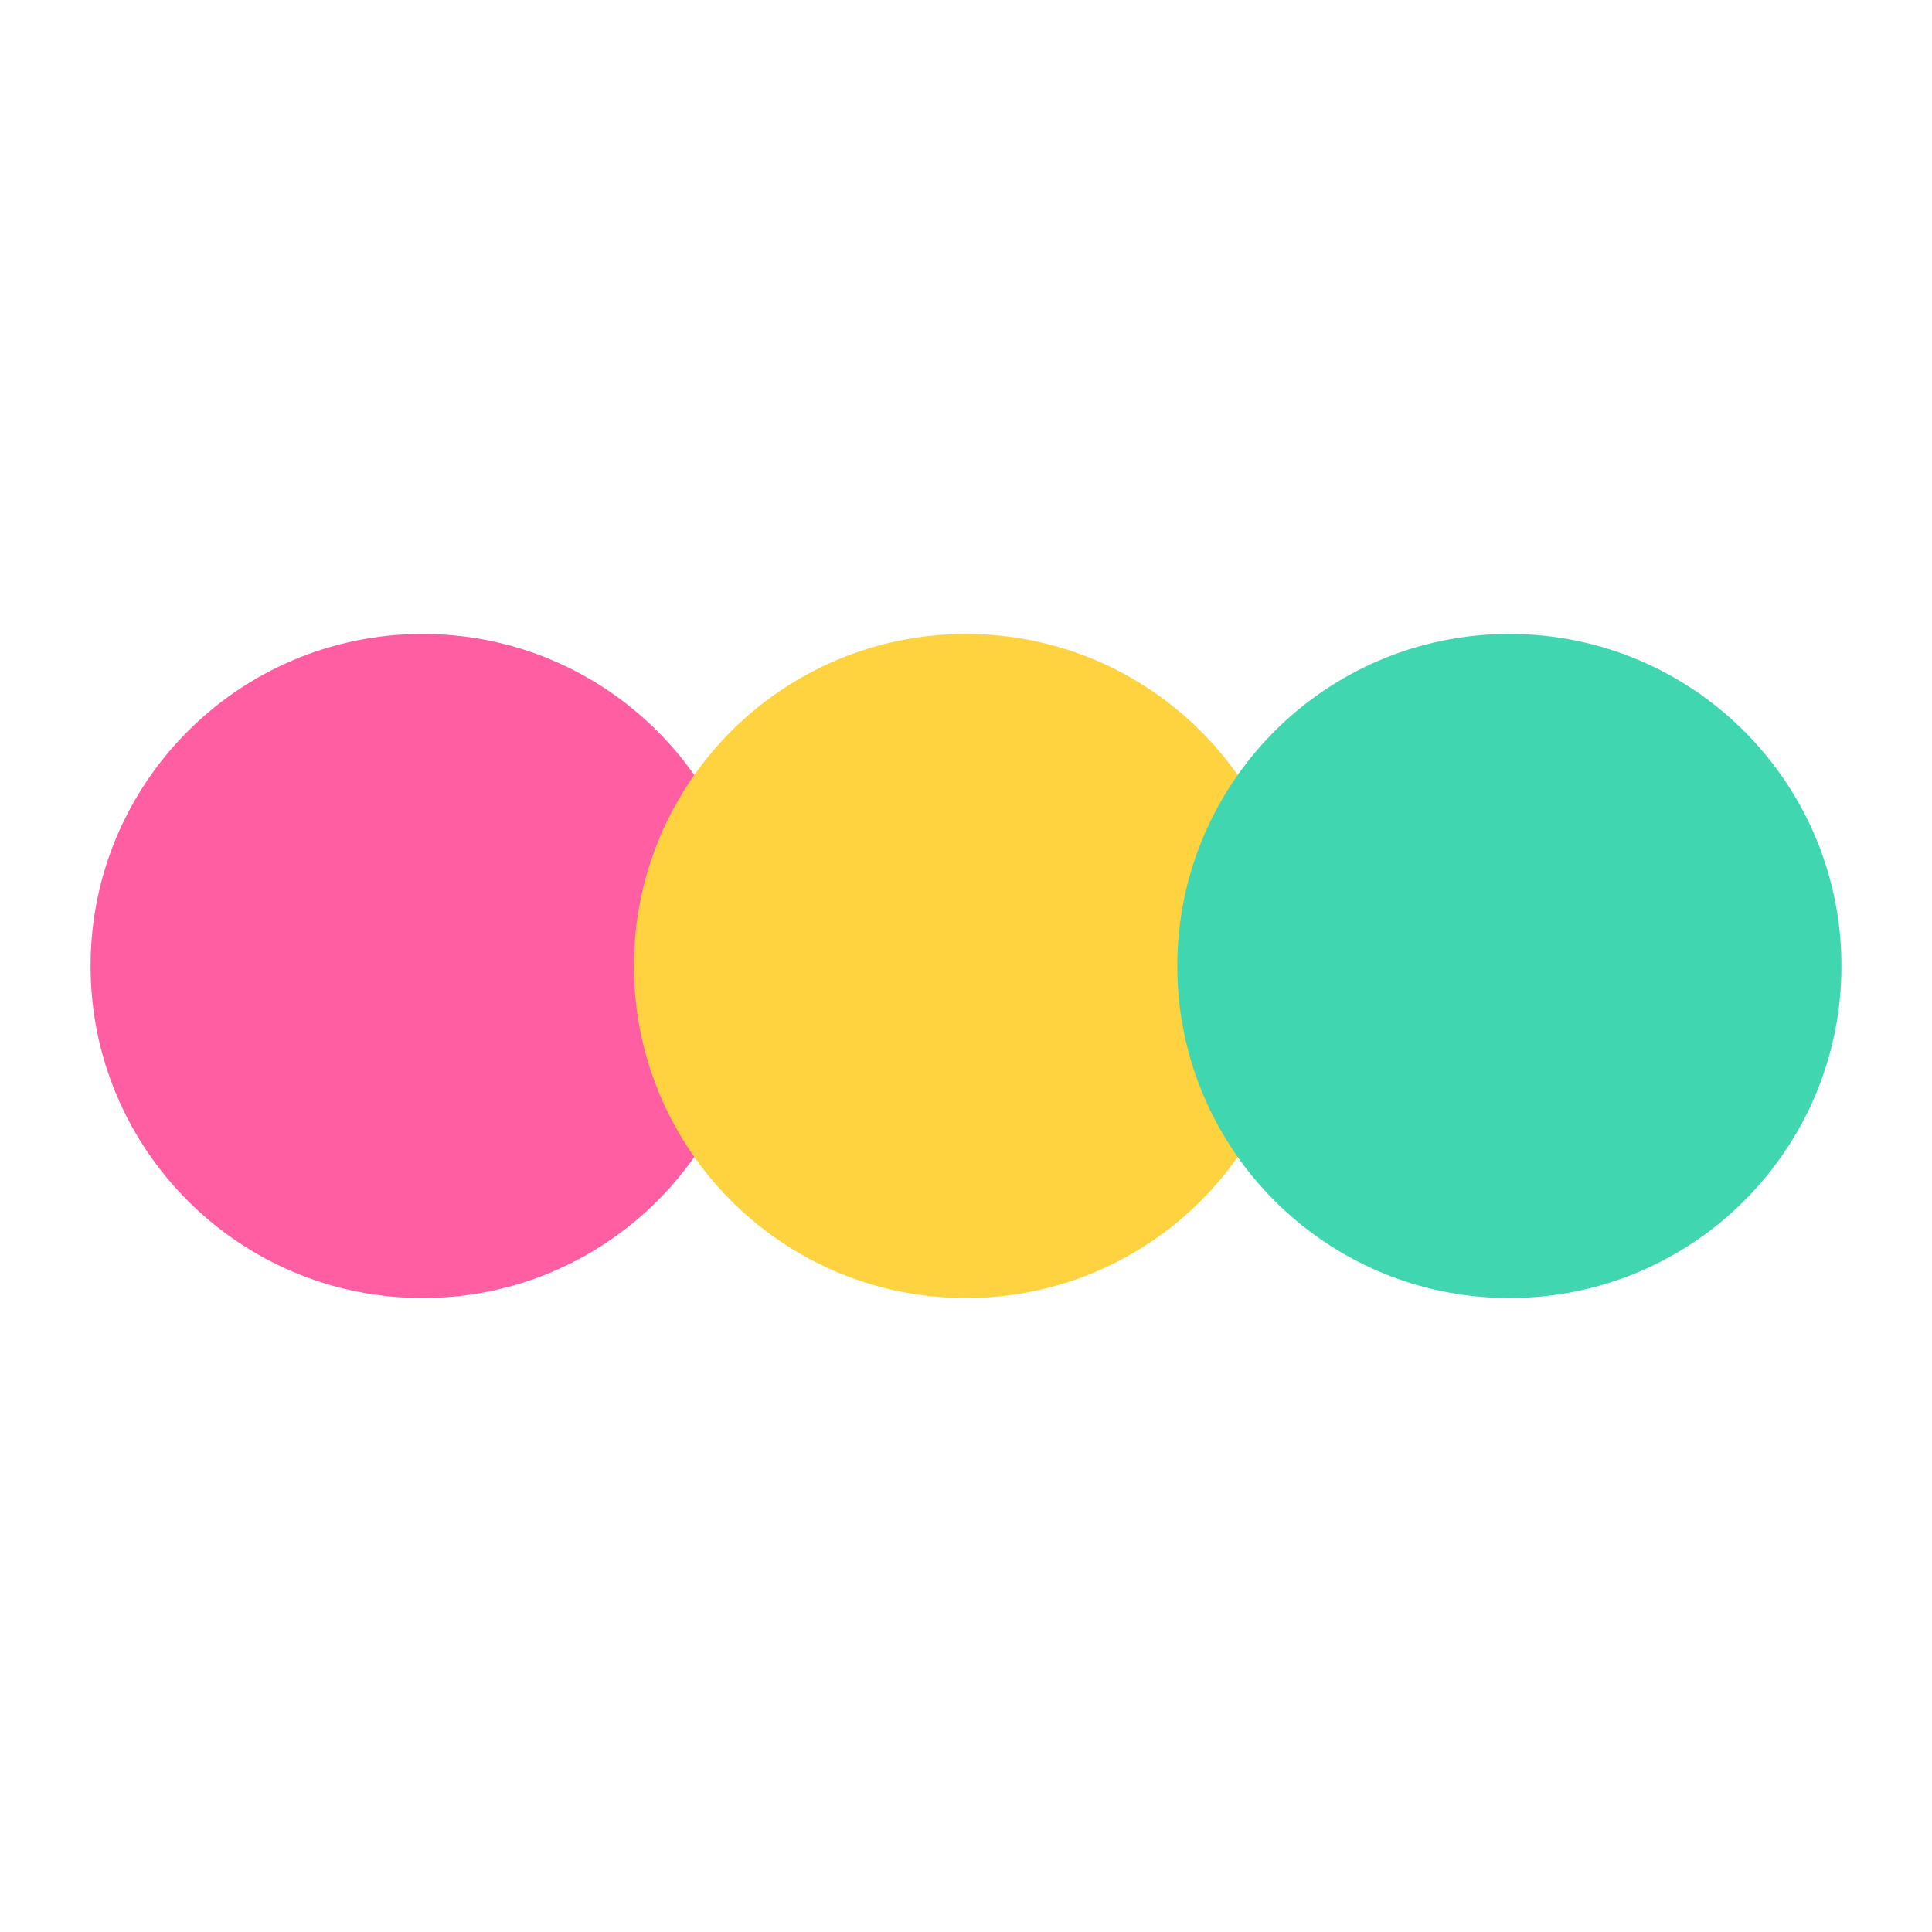
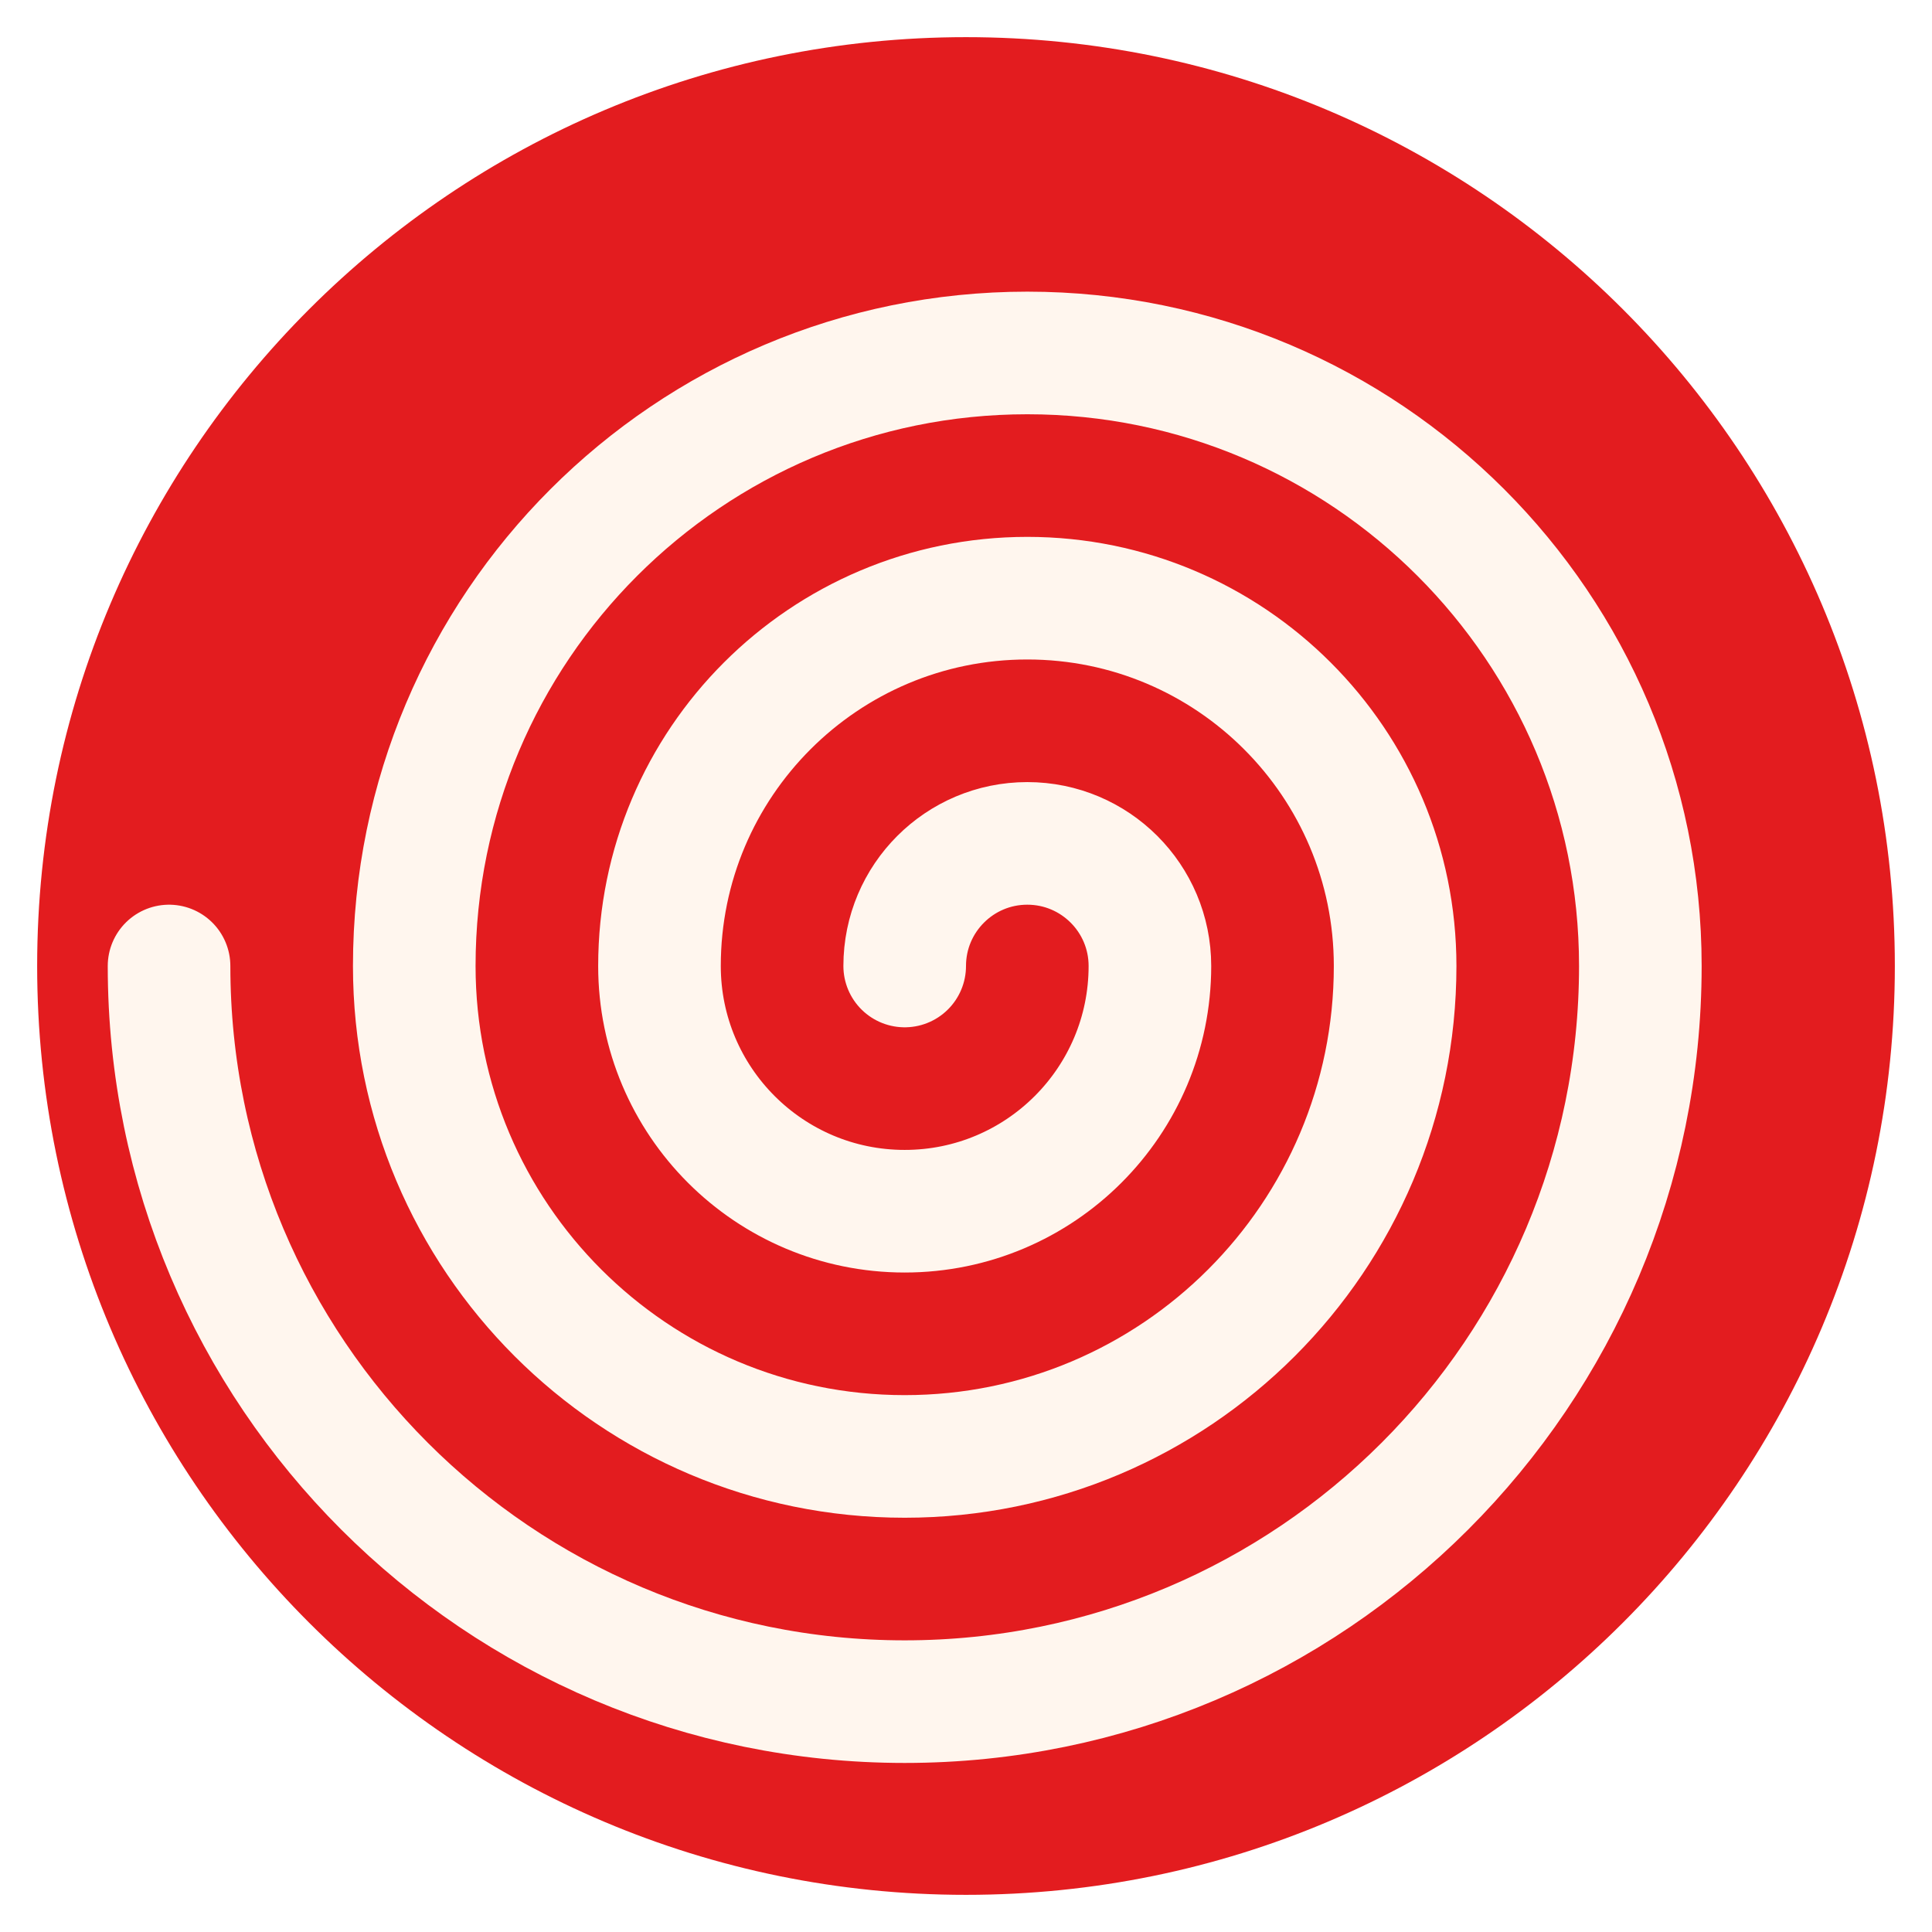
- <svg xmlns="http://www.w3.org/2000/svg" viewBox="0 0 64 64">
-   <circle cx="14" cy="32" r="11" fill="#ff5fa2" />
-   <circle cx="32" cy="32" r="11" fill="#ffd23f" />
-   <circle cx="50" cy="32" r="11" fill="#3fd6b0" />
+ <svg xmlns="http://www.w3.org/2000/svg" viewBox="8 4 104 104">
+   <circle cx="60" cy="56" r="50" fill="#E31C1F" />
+   <path d="M56.7 56A6.6 6.6 0 0 1 69.9 56A13.2 13.2 0 0 1 43.5 56A19.8 19.8 0 0 1 83.1 56A26.4 26.4 0 0 1 30.3 56A33 33 0 0 1 96.3 56A39.6 39.6 0 0 1 17.1 56" fill="none" stroke="#FFF6EE" stroke-width="6.6" stroke-linecap="round" />
</svg>
